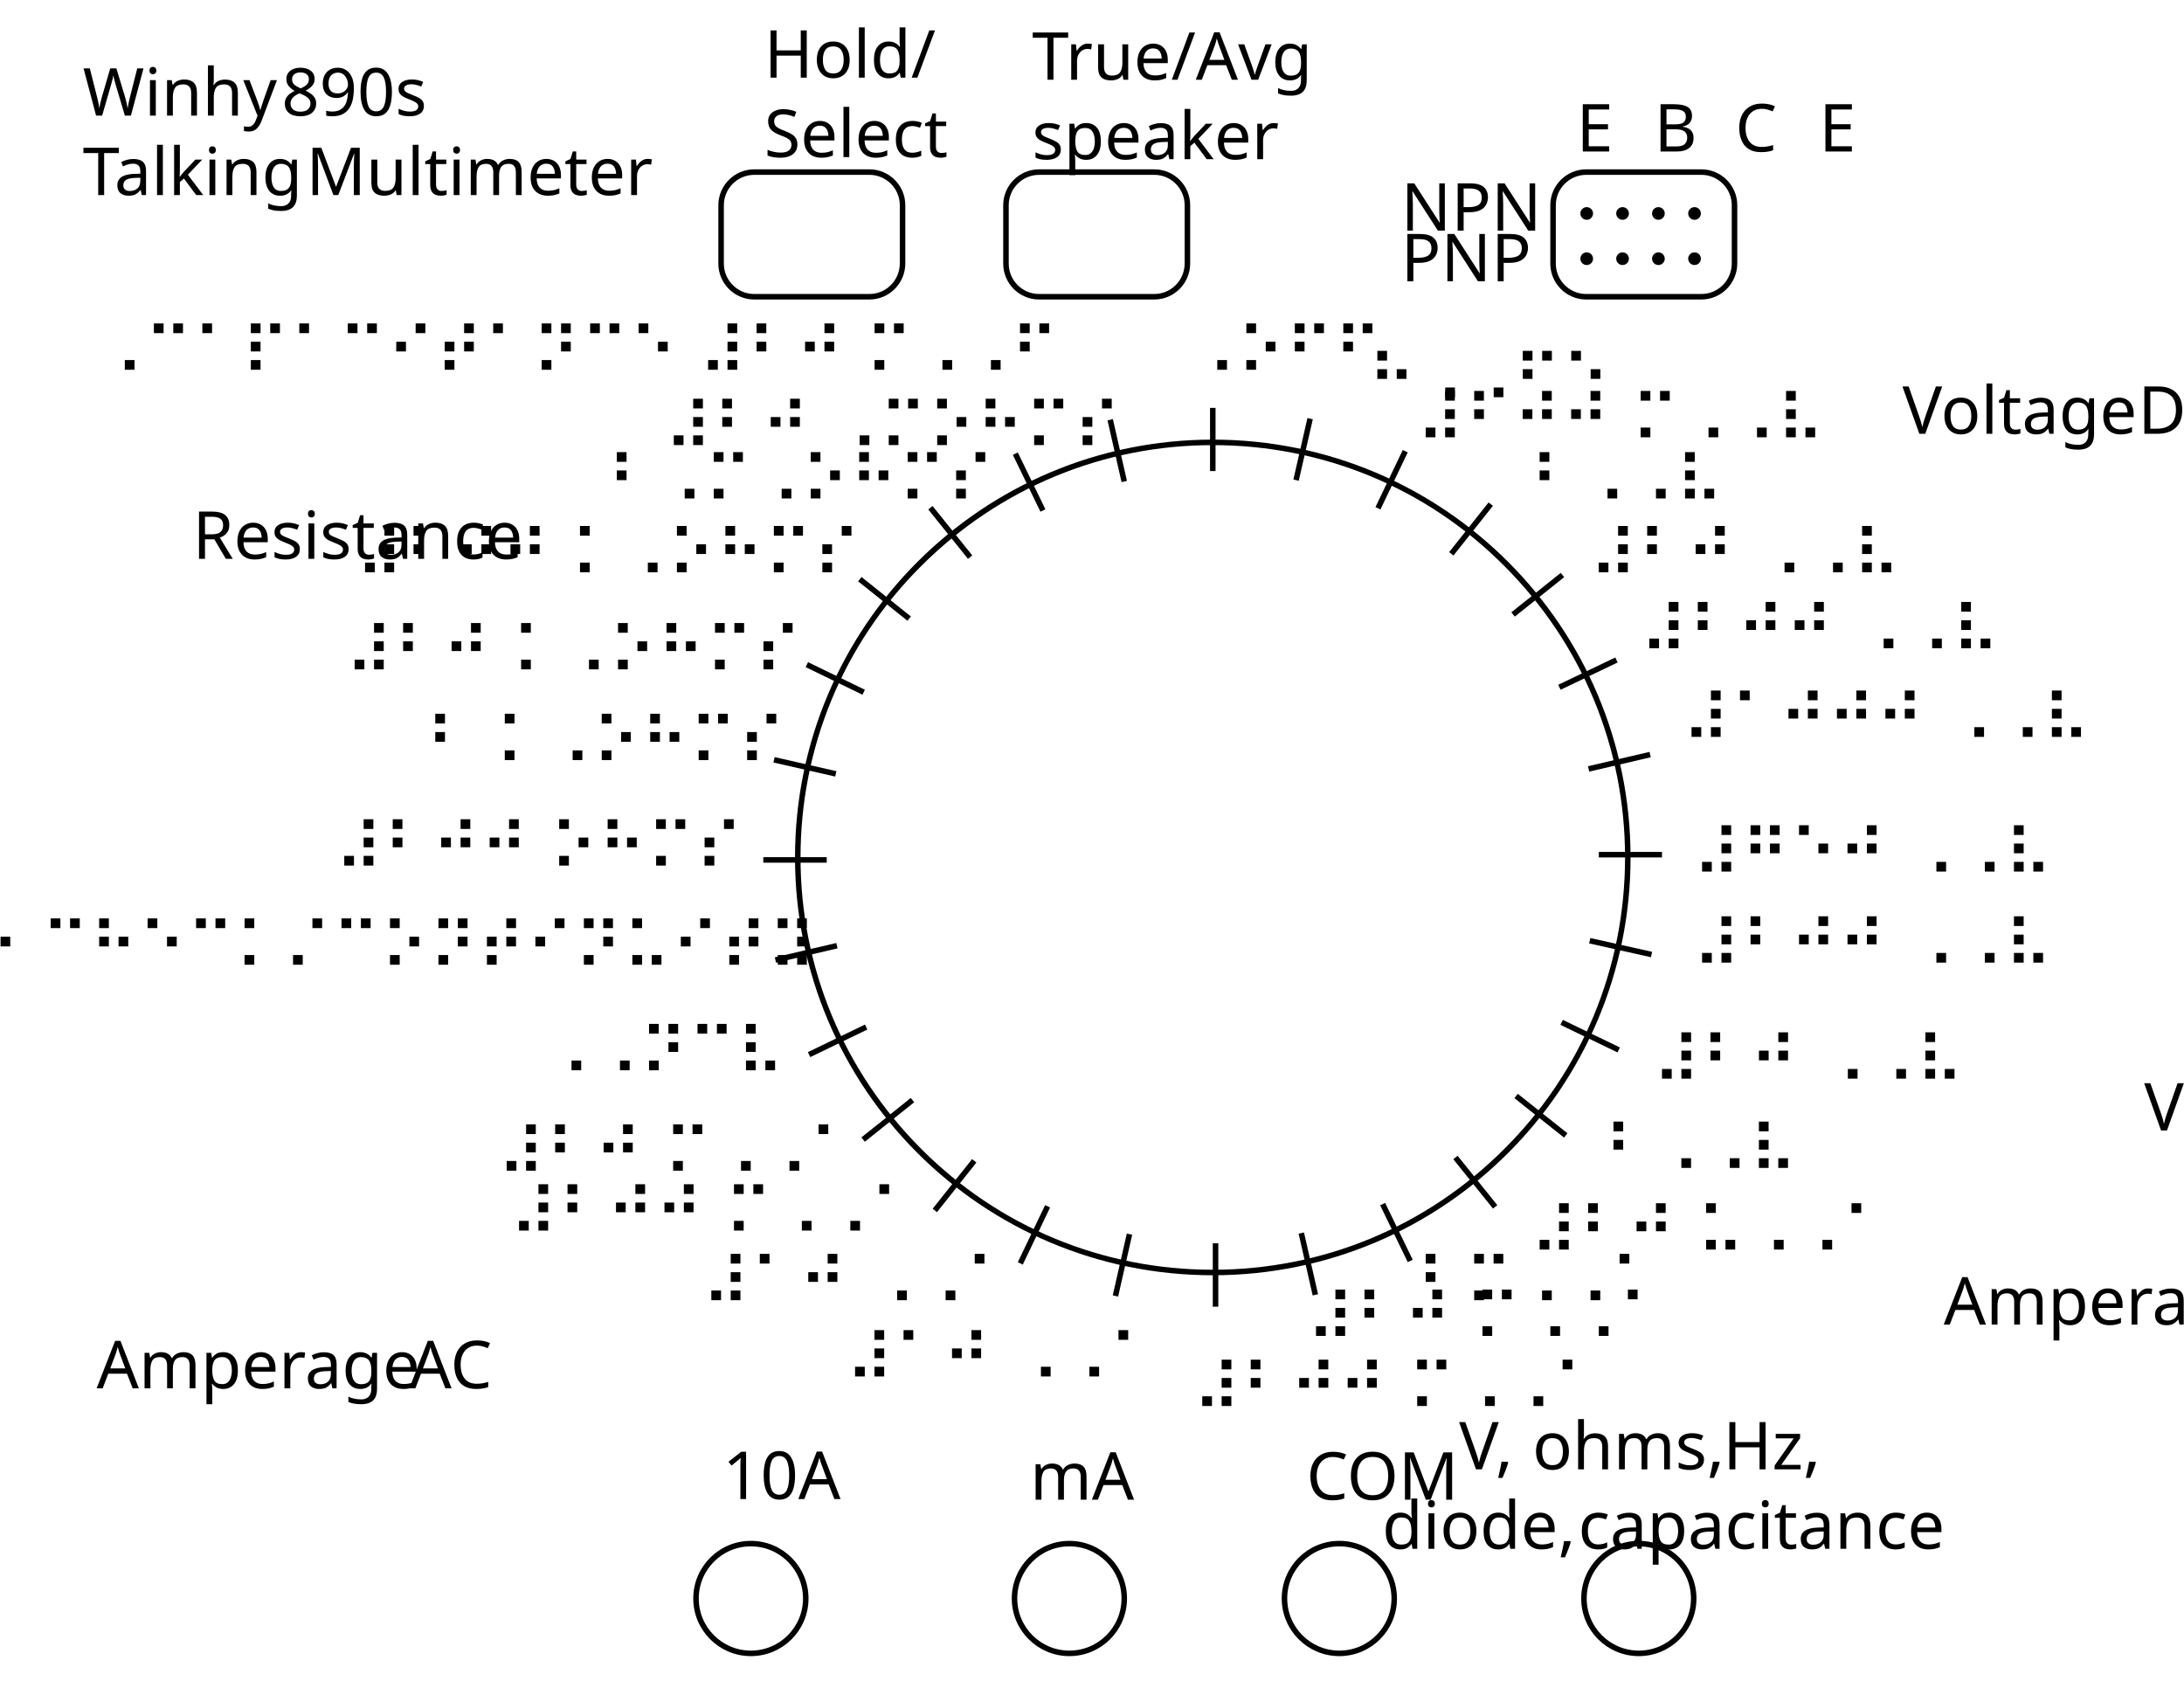
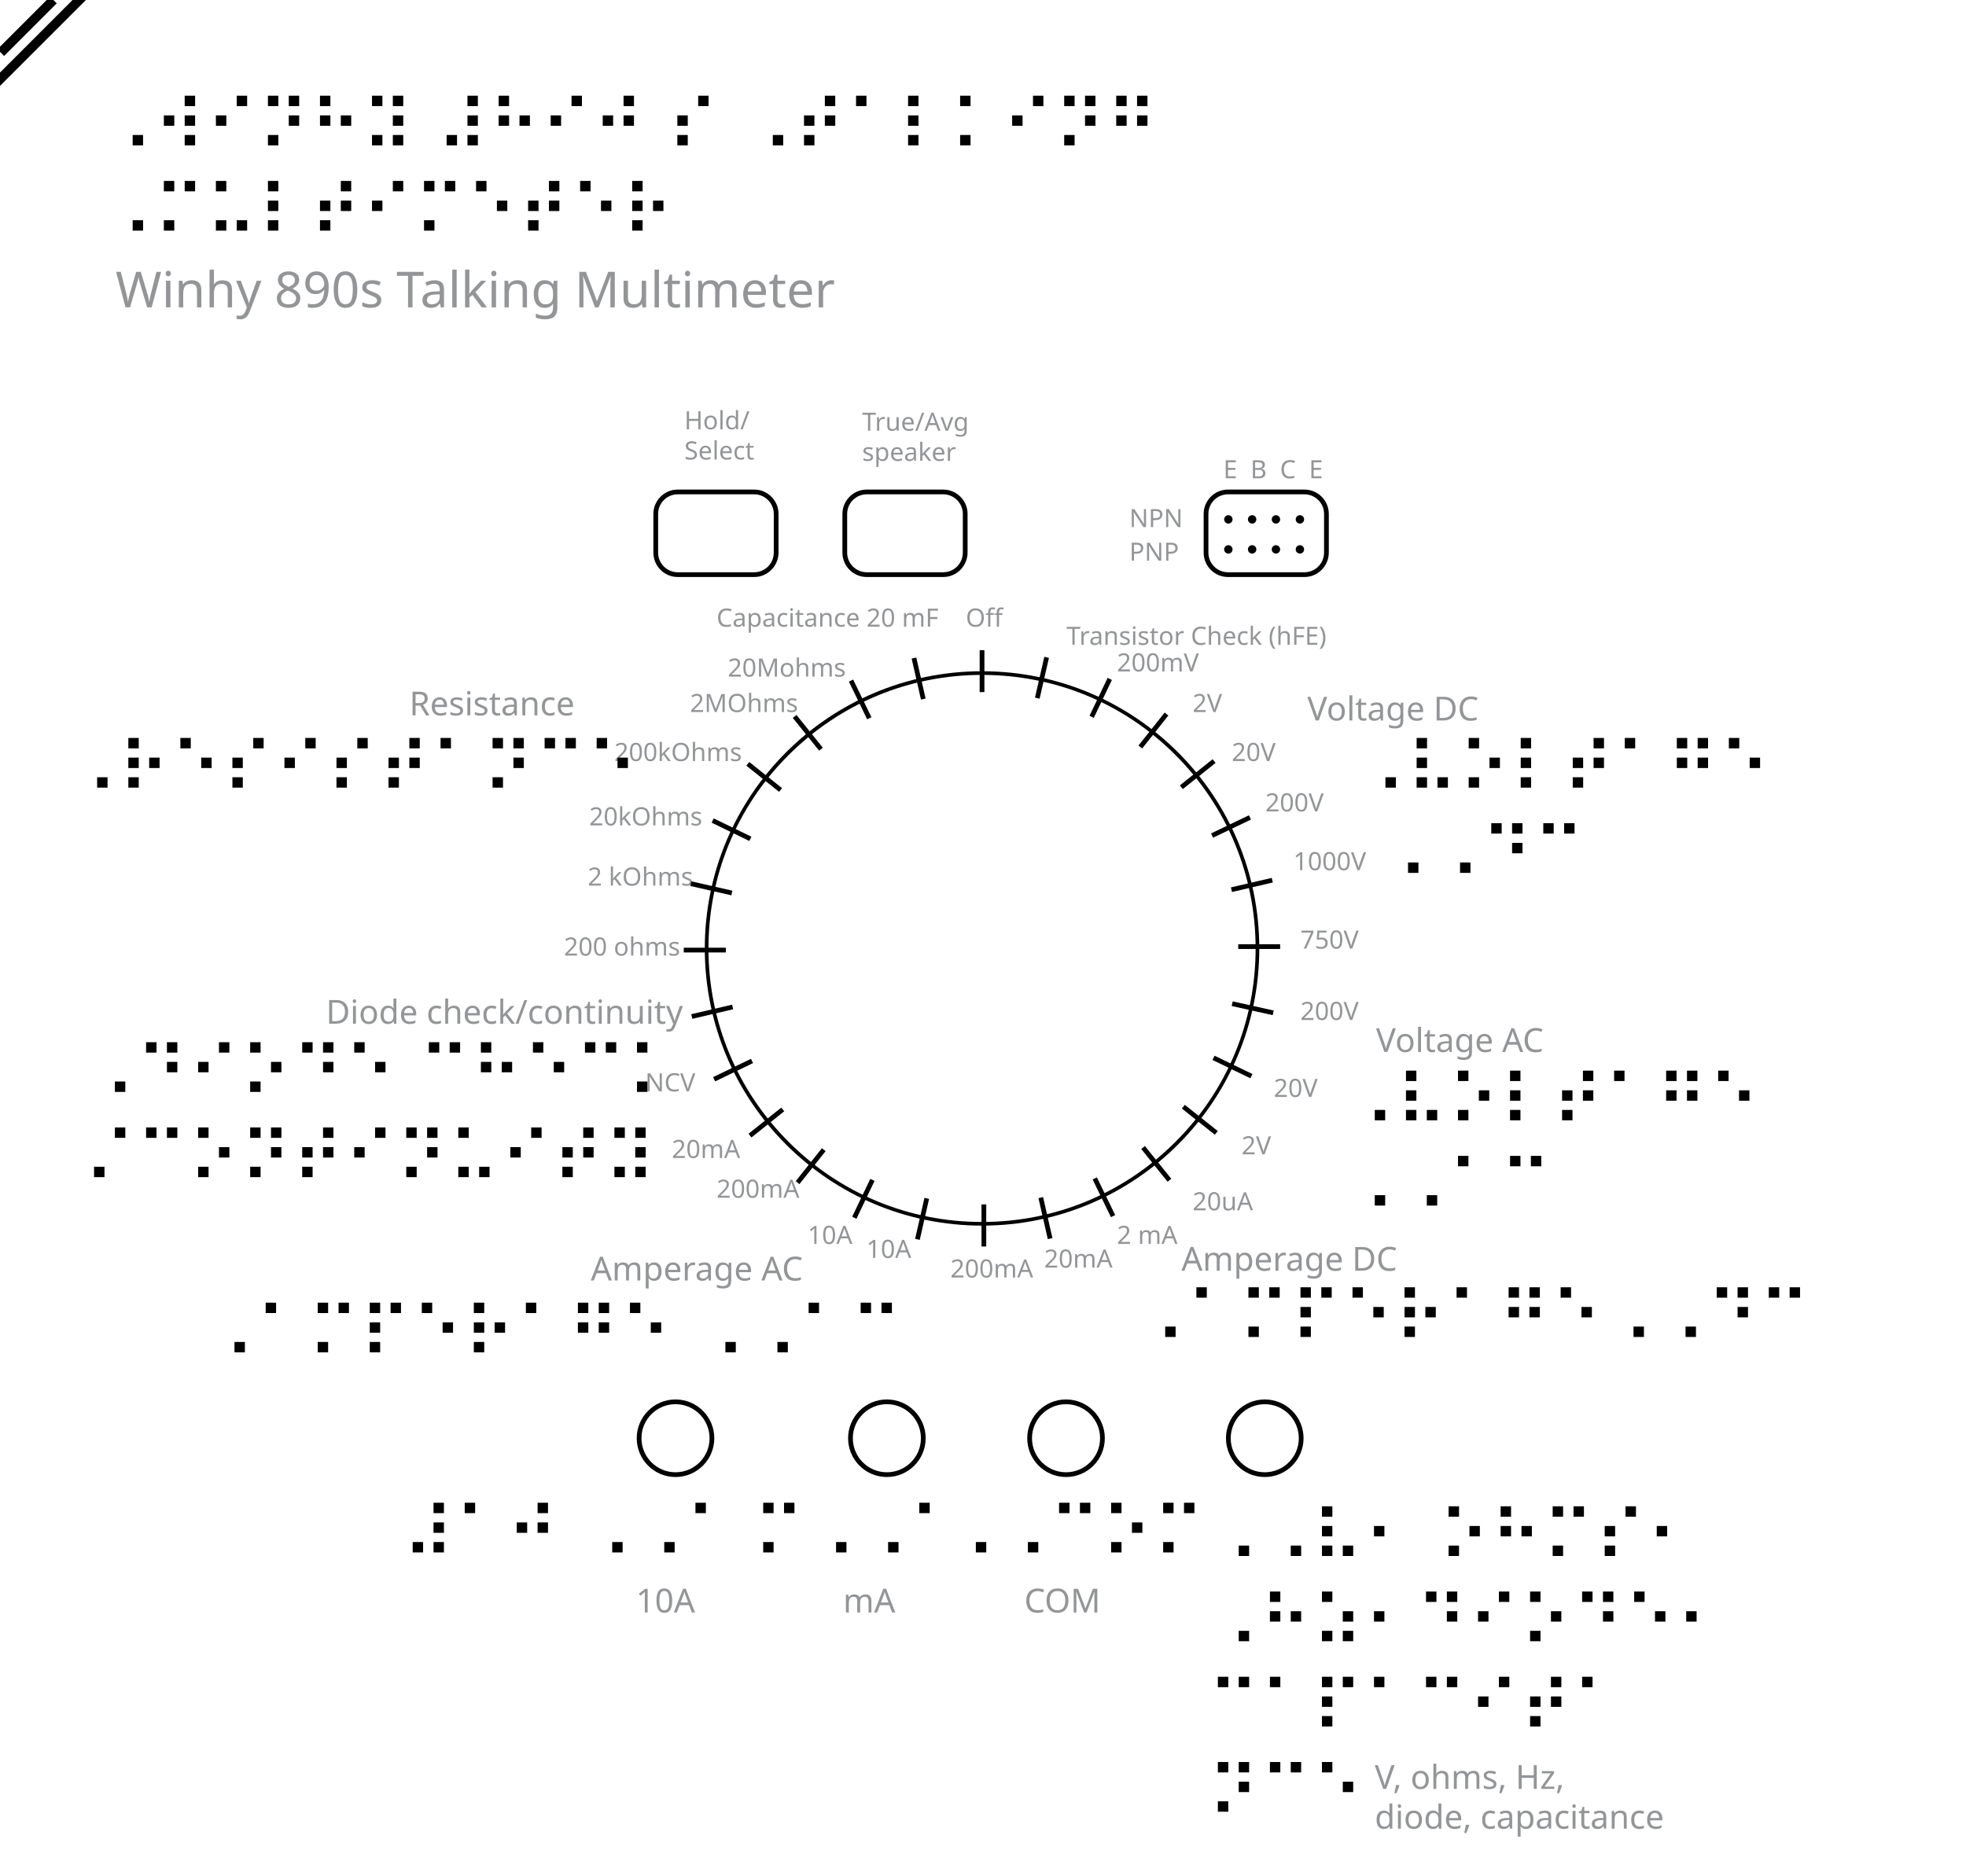
- <svg xmlns="http://www.w3.org/2000/svg" version="1.1" x="0px" y="0px" viewBox="0 0 792 612" style="enable-background:new 0 0 792 612;" xml:space="preserve">
-   <style type="text/css">
- 	.st0{fill:none;stroke:#000000;stroke-width:2;stroke-miterlimit:10;}
- 	.st1{display:none;}
- 	.st2{display:inline;}
- 	.st3{font-family:'MyriadPro-Regular';}
- 	.st4{font-size:13.77px;}
- 	.st5{font-family:'AppleBraille';}
- 	.st6{display:inline;fill:none;stroke:#000000;stroke-width:2;stroke-miterlimit:10;}
- 	.st7{font-size:24px;}
- </style>
-   <g id="Layer_1">
-     <path class="st0" d="M315.3,107.6h-41.8c-6.6,0-12-5.4-12-12V74.4c0-6.6,5.4-12,12-12h41.8c6.6,0,12,5.4,12,12v21.1   C327.3,102.2,321.9,107.6,315.3,107.6z" />
-     <path class="st0" d="M418.6,107.6h-41.8c-6.6,0-12-5.4-12-12V74.4c0-6.6,5.4-12,12-12h41.8c6.6,0,12,5.4,12,12v21.1   C430.6,102.2,425.2,107.6,418.6,107.6z" />
-     <circle class="st0" cx="272.3" cy="579.6" r="19.9" />
-     <circle class="st0" cx="387.8" cy="579.6" r="19.9" />
-     <circle class="st0" cx="485.7" cy="579.6" r="19.9" />
-     <circle class="st0" cx="594.3" cy="579.6" r="19.9" />
-     <path class="st0" d="M617,107.6h-41.8c-6.6,0-12-5.4-12-12V74.4c0-6.6,5.4-12,12-12H617c6.6,0,12,5.4,12,12v21.1   C629,102.2,623.6,107.6,617,107.6z" />
-     <circle cx="575.4" cy="77.4" r="2.3" />
-     <circle cx="588.4" cy="77.4" r="2.3" />
-     <circle cx="601.4" cy="77.4" r="2.3" />
-     <circle cx="614.5" cy="77.4" r="2.3" />
-     <circle cx="575.4" cy="93.8" r="2.3" />
-     <circle cx="588.4" cy="93.8" r="2.3" />
-     <circle cx="601.4" cy="93.8" r="2.3" />
-     <circle cx="614.5" cy="93.8" r="2.3" />
-     <g>
-       <path d="M439.8,161.4c39.9,0,77.5,15.5,105.7,43.8c28.2,28.2,43.8,65.8,43.8,105.7s-15.5,77.5-43.8,105.7    c-28.2,28.2-65.8,43.8-105.7,43.8s-77.5-15.5-105.7-43.8c-28.2-28.2-43.8-65.8-43.8-105.7s15.5-77.5,43.8-105.7    S399.9,161.4,439.8,161.4 M439.8,159.4c-83.7,0-151.5,67.8-151.5,151.5s67.8,151.5,151.5,151.5s151.5-67.8,151.5-151.5    S523.5,159.4,439.8,159.4L439.8,159.4z" />
+ <svg xmlns="http://www.w3.org/2000/svg" version="1.1" id="Layer_1" x="0px" y="0px" width="830.16px" height="792px" viewBox="0.17 0 830.16 792" enable-background="new 0.17 0 830.16 792" xml:space="preserve">
+   <g id="Layer_1_2_">
+     <g id="Layer_1_1_">
+       <g>
+         <path d="M414.843,285.036c30.832,0,59.889,11.978,81.68,33.846c21.791,21.791,33.846,50.846,33.846,81.677     c0,30.832-11.979,59.89-33.846,81.681c-21.791,21.791-50.848,33.846-81.68,33.846s-59.887-11.978-81.678-33.846     c-21.791-21.791-33.845-50.849-33.845-81.681c0-30.832,11.977-59.886,33.845-81.677S384.011,285.036,414.843,285.036      M414.843,283.491c-64.678,0-117.068,52.391-117.068,117.065c0,64.681,52.391,117.068,117.068,117.068     c64.68,0,117.068-52.391,117.068-117.068C531.911,335.882,479.52,283.491,414.843,283.491L414.843,283.491z" />
+       </g>
+       <path fill="none" stroke="#000000" stroke-width="2" stroke-miterlimit="10" d="M318.639,242.691h-32.301    c-5.1,0-9.272-4.173-9.272-9.273v-16.382c0-5.1,4.172-9.272,9.272-9.272h32.301c5.1,0,9.271,4.173,9.271,9.272v16.305    C327.911,238.518,323.738,242.691,318.639,242.691z" />
+       <path fill="none" stroke="#000000" stroke-width="2" stroke-miterlimit="10" d="M398.461,242.691h-32.3    c-5.101,0-9.272-4.173-9.272-9.273v-16.382c0-5.1,4.172-9.272,9.272-9.272h32.3c5.103,0,9.272,4.173,9.272,9.272v16.305    C407.733,238.518,403.56,242.691,398.461,242.691z" />
+       <path fill="none" stroke="#000000" stroke-width="2" stroke-miterlimit="10" d="M550.997,242.691h-32.3    c-5.104,0-9.272-4.173-9.272-9.273v-16.382c0-5.1,4.172-9.272,9.272-9.272h32.3c5.1,0,9.272,4.173,9.272,9.272v16.305    C560.27,238.518,556.097,242.691,550.997,242.691z" />
+       <circle fill="none" stroke="#000000" stroke-width="2" stroke-miterlimit="10" cx="285.411" cy="607.418" r="15.377" />
+       <circle fill="none" stroke="#000000" stroke-width="2" stroke-miterlimit="10" cx="374.661" cy="607.418" r="15.377" />
+       <circle fill="none" stroke="#000000" stroke-width="2" stroke-miterlimit="10" cx="450.31" cy="607.418" r="15.377" />
+       <circle fill="none" stroke="#000000" stroke-width="2" stroke-miterlimit="10" cx="534.229" cy="607.418" r="15.377" />
    </g>
-     <line class="st0" x1="439.8" y1="170.8" x2="439.8" y2="147.9" />
-     <line class="st0" x1="407.7" y1="174.6" x2="402.6" y2="152.2" />
-     <line class="st0" x1="378.2" y1="185.1" x2="368.2" y2="164.5" />
-     <line class="st0" x1="351.8" y1="202" x2="337.4" y2="184.1" />
-     <line class="st0" x1="329.7" y1="224.3" x2="311.8" y2="210" />
-     <line class="st0" x1="313.2" y1="251" x2="292.6" y2="241" />
-     <line class="st0" x1="303.1" y1="280.6" x2="280.7" y2="275.5" />
-     <line class="st0" x1="299.8" y1="311.8" x2="276.8" y2="311.8" />
-     <line class="st0" x1="303.5" y1="342.9" x2="281.2" y2="348.1" />
-     <line class="st0" x1="314.1" y1="372.4" x2="293.4" y2="382.4" />
-     <line class="st0" x1="330.9" y1="398.9" x2="313" y2="413.2" />
-     <line class="st0" x1="353.3" y1="420.9" x2="339" y2="438.9" />
-     <line class="st0" x1="379.9" y1="437.4" x2="370" y2="458.1" />
-     <line class="st0" x1="409.6" y1="447.5" x2="404.5" y2="469.9" />
-     <line class="st0" x1="440.8" y1="450.8" x2="440.8" y2="473.8" />
-     <line class="st0" x1="471.9" y1="447.1" x2="477" y2="469.5" />
-     <line class="st0" x1="501.4" y1="436.6" x2="511.4" y2="457.2" />
-     <line class="st0" x1="527.8" y1="419.7" x2="542.2" y2="437.6" />
-     <line class="st0" x1="549.8" y1="397.4" x2="567.8" y2="411.7" />
-     <line class="st0" x1="566.3" y1="370.7" x2="587" y2="380.7" />
-     <line class="st0" x1="576.5" y1="341.1" x2="598.9" y2="346.1" />
-     <line class="st0" x1="579.8" y1="309.9" x2="602.7" y2="309.9" />
-     <line class="st0" x1="576.1" y1="278.8" x2="598.4" y2="273.6" />
-     <line class="st0" x1="565.5" y1="249.2" x2="586.2" y2="239.3" />
-     <line class="st0" x1="548.7" y1="222.8" x2="566.6" y2="208.5" />
-     <line class="st0" x1="526.3" y1="200.8" x2="540.6" y2="182.8" />
-     <line class="st0" x1="499.7" y1="184.3" x2="509.6" y2="163.6" />
-     <line class="st0" x1="470" y1="174.1" x2="475.1" y2="151.8" />
+     <g id="plaintext">
+       <text transform="matrix(1 0 0 1 450.5166 272.3398)" fill="#939597" font-family="'MyriadPro-Bold'" font-size="10.641">Transistor Check (hFE)</text>
+       <text transform="matrix(1 0 0 1 407.9541 264.6553)" fill="#939597" font-family="'MyriadPro-Bold'" font-size="10.641">Off</text>
+       <text transform="matrix(1 0 0 1 477.0303 222.6191)" fill="#939597" font-family="'Arial-Black'" font-size="10.641">NPN</text>
+       <text transform="matrix(1 0 0 1 477.0303 236.8066)" fill="#939597" font-family="'Arial-Black'" font-size="10.641">PNP</text>
+       <text transform="matrix(1 0 0 1 516.7256 201.9941)" fill="#939597" font-family="'Arial-Black'" font-size="10.641">E  B  C  E</text>
+       <text transform="matrix(1 0 0 1 364.209 181.8945)" fill="#939597" font-family="'Arial-Black'" font-size="10.641">True/Avg</text>
+       <text transform="matrix(1 0 0 1 364.209 194.6445)" fill="#939597" font-family="'Arial-Black'" font-size="10.641">speaker</text>
+       <text transform="matrix(1 0 0 1 289.1338 181.3027)" fill="#939597" font-family="'Arial-Black'" font-size="10.641">Hold/</text>
+       <text transform="matrix(1 0 0 1 289.1338 194.0527)" fill="#939597" font-family="'Arial-Black'" font-size="10.641">Select</text>
+       <text transform="matrix(1 0 0 1 471.7979 283.5723)" fill="#939597" font-family="'MyriadPro-Bold'" font-size="10.641">200mV</text>
+       <text transform="matrix(1 0 0 1 503.7197 300.7148)" fill="#939597" font-family="'MyriadPro-Bold'" font-size="10.641">2V</text>
+       <text transform="matrix(1 0 0 1 520.2725 321.4053)" fill="#939597" font-family="'MyriadPro-Bold'" font-size="10.641">20V</text>
+       <text transform="matrix(1 0 0 1 534.46 342.6875)" fill="#939597" font-family="'MyriadPro-Bold'" font-size="10.641">200V</text>
+       <text transform="matrix(1 0 0 1 546.2832 367.5146)" fill="#939597" font-family="'MyriadPro-Bold'" font-size="10.641">1000V</text>
+       <text transform="matrix(1 0 0 1 549.2383 400.6191)" fill="#939597" font-family="'MyriadPro-Bold'" font-size="10.641">750V</text>
+       <text transform="matrix(1 0 0 1 549.2383 430.7676)" fill="#939597" font-family="'MyriadPro-Bold'" font-size="10.641">200V</text>
+       <text transform="matrix(1 0 0 1 538.0068 463.2812)" fill="#939597" font-family="'MyriadPro-Bold'" font-size="10.641">20V</text>
+       <text transform="matrix(1 0 0 1 524.4111 487.5176)" fill="#939597" font-family="'MyriadPro-Bold'" font-size="10.641">2V</text>
+       <text transform="matrix(1 0 0 1 503.7197 511.1641)" fill="#939597" font-family="'MyriadPro-Bold'" font-size="10.641">20uA</text>
+       <text transform="matrix(1 0 0 1 471.7979 525.3516)" fill="#939597" font-family="'MyriadPro-Bold'" font-size="10.641">2 mA</text>
+       <text transform="matrix(1 0 0 1 441.0586 535.3594)" fill="#939597" font-family="'MyriadPro-Bold'" font-size="10.641">20mA</text>
+       <text transform="matrix(1 0 0 1 341.1543 525.3516)" fill="#939597" font-family="'MyriadPro-Bold'" font-size="10.641">10A</text>
+       <text transform="matrix(1 0 0 1 365.9824 531.2627)" fill="#939597" font-family="'MyriadPro-Bold'" font-size="10.641">10A</text>
+       <text transform="matrix(1 0 0 1 283.8135 489.0625)" fill="#939597" font-family="'MyriadPro-Bold'" font-size="10.641">20mA</text>
+       <text transform="matrix(1 0 0 1 302.73 505.8438)" fill="#939597" font-family="'MyriadPro-Bold'" font-size="10.641">200mA</text>
+       <text transform="matrix(1 0 0 1 272.582 460.916)" fill="#939597" font-family="'MyriadPro-Bold'" font-size="10.641">NCV</text>
+       <text transform="matrix(1 0 0 1 238.2949 403.5752)" fill="#939597" font-family="'MyriadPro-Bold'" font-size="10.641">200 ohms</text>
+       <text transform="matrix(1 0 0 1 248.3447 374.0176)" fill="#939597" font-family="'MyriadPro-Bold'" font-size="10.641">2 kOhms</text>
+       <text transform="matrix(1 0 0 1 248.936 348.5977)" fill="#939597" font-family="'MyriadPro-Bold'" font-size="10.641">20kOhms</text>
+       <text transform="matrix(1 0 0 1 259.5762 321.4053)" fill="#939597" font-family="'MyriadPro-Bold'" font-size="10.641">200kOhms</text>
+       <text transform="matrix(1 0 0 1 291.4985 300.7148)" fill="#939597" font-family="'MyriadPro-Bold'" font-size="10.641">2MOhms</text>
+       <text transform="matrix(1 0 0 1 307.459 285.7559)" fill="#939597" font-family="'MyriadPro-Bold'" font-size="10.641">20Mohms</text>
+       <text transform="matrix(1 0 0 1 401.4521 539.5381)" fill="#939597" font-family="'MyriadPro-Bold'" font-size="10.641">200mA</text>
+       <text transform="matrix(1 0 0 1 580.5146 304.2617)" font-family="'AppleBraille'" font-size="10.641"> </text>
+       <text transform="matrix(1 0 0 1 581.1943 444.2861)" fill="#939597" font-family="'ArialMT'" font-size="14">Voltage AC</text>
+       <text transform="matrix(1 0 0 1 552.1943 304.2861)" fill="#939597" font-family="'ArialMT'" font-size="14">Voltage DC</text>
+       <text transform="matrix(1 0 0 1 586.4268 476.2861)" font-family="'AppleBraille'" font-size="10.641"> </text>
+       <text transform="matrix(1 0 0 1 499.0361 536.6719)" fill="#939597" font-family="'ArialMT'" font-size="14">Amperage DC</text>
+       <text transform="matrix(1 0 0 1 249.6206 540.8057)" fill="#939597" font-family="'ArialMT'" font-size="14">Amperage AC</text>
+       <text transform="matrix(1 0 0 1 137.8159 432.3594)" fill="#939597" font-family="'ArialMT'" font-size="14">Diode check/continuity</text>
+       <text transform="matrix(1 0 0 1 173.019 302.127)" fill="#939597" font-family="'ArialMT'" font-size="14">Resistance</text>
+       <text transform="matrix(1 0 0 1 302.73 264.6553)" fill="#939597" font-family="'MyriadPro-Bold'" font-size="10.641">Capacitance 20 mF</text>
+       <line fill="none" stroke="#000000" stroke-width="2" stroke-miterlimit="10" x1="414.843" y1="292.3" x2="414.843" y2="274.604" />
+       <line fill="none" stroke="#000000" stroke-width="2" stroke-miterlimit="10" x1="390.038" y1="295.236" x2="386.097" y2="277.927" />
+       <line fill="none" stroke="#000000" stroke-width="2" stroke-miterlimit="10" x1="367.243" y1="303.35" x2="359.516" y2="287.432" />
+       <line fill="none" stroke="#000000" stroke-width="2" stroke-miterlimit="10" x1="346.842" y1="316.409" x2="335.715" y2="302.577" />
+       <line fill="none" stroke="#000000" stroke-width="2" stroke-miterlimit="10" x1="329.766" y1="333.641" x2="315.934" y2="322.591" />
+       <line fill="none" stroke="#000000" stroke-width="2" stroke-miterlimit="10" x1="317.016" y1="354.273" x2="301.097" y2="346.545" />
+       <line fill="none" stroke="#000000" stroke-width="2" stroke-miterlimit="10" x1="309.211" y1="377.146" x2="291.902" y2="373.205" />
+       <line fill="none" stroke="#000000" stroke-width="2" stroke-miterlimit="10" x1="306.661" y1="401.255" x2="288.888" y2="401.255" />
+       <line fill="none" stroke="#000000" stroke-width="2" stroke-miterlimit="10" x1="309.52" y1="425.286" x2="292.288" y2="429.305" />
+       <line fill="none" stroke="#000000" stroke-width="2" stroke-miterlimit="10" x1="317.711" y1="448.082" x2="301.715" y2="455.809" />
+       <line fill="none" stroke="#000000" stroke-width="2" stroke-miterlimit="10" x1="330.691" y1="468.559" x2="316.861" y2="479.609" />
+       <line fill="none" stroke="#000000" stroke-width="2" stroke-miterlimit="10" x1="348.001" y1="485.559" x2="336.952" y2="499.468" />
+       <line fill="none" stroke="#000000" stroke-width="2" stroke-miterlimit="10" x1="368.557" y1="498.309" x2="360.906" y2="514.305" />
+       <line fill="none" stroke="#000000" stroke-width="2" stroke-miterlimit="10" x1="391.506" y1="506.113" x2="387.565" y2="523.423" />
+       <line fill="none" stroke="#000000" stroke-width="2" stroke-miterlimit="10" x1="415.615" y1="508.664" x2="415.615" y2="526.438" />
+       <line fill="none" stroke="#000000" stroke-width="2" stroke-miterlimit="10" x1="439.647" y1="505.805" x2="443.588" y2="523.113" />
+       <line fill="none" stroke="#000000" stroke-width="2" stroke-miterlimit="10" x1="462.442" y1="497.691" x2="470.17" y2="513.609" />
+       <line fill="none" stroke="#000000" stroke-width="2" stroke-miterlimit="10" x1="482.843" y1="484.632" x2="493.97" y2="498.464" />
+       <line fill="none" stroke="#000000" stroke-width="2" stroke-miterlimit="10" x1="499.843" y1="467.4" x2="513.752" y2="478.45" />
+       <line fill="none" stroke="#000000" stroke-width="2" stroke-miterlimit="10" x1="512.593" y1="446.769" x2="528.588" y2="454.495" />
+       <line fill="none" stroke="#000000" stroke-width="2" stroke-miterlimit="10" x1="520.475" y1="423.896" x2="537.783" y2="427.759" />
+       <line fill="none" stroke="#000000" stroke-width="2" stroke-miterlimit="10" x1="523.024" y1="399.786" x2="540.72" y2="399.786" />
+       <line fill="none" stroke="#000000" stroke-width="2" stroke-miterlimit="10" x1="520.165" y1="375.754" x2="537.397" y2="371.736" />
+       <line fill="none" stroke="#000000" stroke-width="2" stroke-miterlimit="10" x1="511.975" y1="352.882" x2="527.97" y2="345.232" />
+       <line fill="none" stroke="#000000" stroke-width="2" stroke-miterlimit="10" x1="498.992" y1="332.482" x2="512.824" y2="321.432" />
+       <line fill="none" stroke="#000000" stroke-width="2" stroke-miterlimit="10" x1="481.685" y1="315.482" x2="492.733" y2="301.573" />
+       <line fill="none" stroke="#000000" stroke-width="2" stroke-miterlimit="10" x1="461.129" y1="302.732" x2="468.779" y2="286.736" />
+       <line fill="none" stroke="#000000" stroke-width="2" stroke-miterlimit="10" x1="438.179" y1="294.85" x2="442.12" y2="277.618" />
+       <circle cx="518.851" cy="219.354" r="1.777" />
+       <circle cx="528.897" cy="219.354" r="1.777" />
+       <circle cx="538.942" cy="219.354" r="1.777" />
+       <circle cx="549.065" cy="219.354" r="1.777" />
+       <circle cx="518.851" cy="232.027" r="1.777" />
+       <circle cx="528.897" cy="232.027" r="1.777" />
+       <circle cx="538.942" cy="232.027" r="1.777" />
+       <circle cx="549.065" cy="232.027" r="1.777" />
+     </g>
+     <g id="Braille">
+ 	</g>
  </g>
-   <g id="plaintext" class="st1">
-     <text transform="matrix(1 0 0 1 485.9669 145.9698)" class="st2 st3 st4">Transistor Check (hFE)</text>
-     <text transform="matrix(1 0 0 1 430.8859 136.0245)" class="st2 st3 st4">Off</text>
-     <text transform="matrix(1 0 0 1 528.0431 81.6241)" class="st2 st3 st4">NPN</text>
-     <text transform="matrix(1 0 0 1 528.0431 99.9845)" class="st2 st3 st4">PNP</text>
-     <text transform="matrix(1 0 0 1 571.6486 54.9327)" class="st2 st3 st4">E  B  C  E</text>
-     <text transform="matrix(1 0 0 1 374.275 28.9225)" class="st2">
-       <tspan x="0" y="0" class="st3 st4">True/Avg</tspan>
-       <tspan x="0" y="16.5" class="st3 st4">speaker</tspan>
-     </text>
-     <text transform="matrix(1 0 0 1 277.1183 28.1573)" class="st2">
-       <tspan x="0" y="0" class="st3 st4">Hold/</tspan>
-       <tspan x="0" y="16.5" class="st3 st4">Select</tspan>
-     </text>
-     <text transform="matrix(1 0 0 1 30.0187 41.9279)" class="st2">
-       <tspan x="0" y="0" class="st3 st4">Winhy 890s</tspan>
-       <tspan x="0" y="16.5" class="st3 st4">Talking Multimeter</tspan>
-     </text>
-     <text transform="matrix(1 0 0 1 513.5079 160.505)" class="st2 st3 st4">200mV</text>
-     <text transform="matrix(1 0 0 1 554.8185 182.6906)" class="st2 st3 st4">2V</text>
-     <text transform="matrix(1 0 0 1 576.2384 209.4659)" class="st2 st3 st4">20V</text>
-     <text transform="matrix(1 0 0 1 594.5988 237.0065)" class="st2 st3 st4">200V</text>
-     <text transform="matrix(1 0 0 1 609.8995 269.1368)" class="st2 st3 st4">1000V</text>
-     <text transform="matrix(1 0 0 1 613.7247 311.9777)" class="st2 st3 st4">750V</text>
-     <text transform="matrix(1 0 0 1 613.7247 350.9933)" class="st2 st3 st4">200V</text>
-     <text transform="matrix(1 0 0 1 599.1886 393.0695)" class="st2 st3 st4">20V</text>
-     <text transform="matrix(1 0 0 1 581.5939 424.4347)" class="st2 st3 st4">2V</text>
-     <text transform="matrix(1 0 0 1 554.8185 455.0353)" class="st2 st3 st4">20uA</text>
-     <text transform="matrix(1 0 0 1 513.5079 473.3956)" class="st2 st3 st4">2 mA</text>
-     <text transform="matrix(1 0 0 1 473.7267 486.3468)" class="st2 st3 st4">20mA</text>
-     <text transform="matrix(1 0 0 1 344.4396 473.3956)" class="st2 st3 st4">10A</text>
-     <text transform="matrix(1 0 0 1 376.5699 481.046)" class="st2 st3 st4">10A</text>
-     <text transform="matrix(1 0 0 1 270.233 426.4347)" class="st2 st3 st4">20mA</text>
-     <text transform="matrix(1 0 0 1 294.7135 448.1505)" class="st2 st3 st4">200mA</text>
-     <text transform="matrix(1 0 0 1 255.6979 390.0089)" class="st2 st3 st4">NCV</text>
-     <text transform="matrix(1 0 0 1 211.3268 315.8029)" class="st2 st3 st4">200 ohms</text>
-     <text transform="matrix(1 0 0 1 224.3322 277.5519)" class="st2 st3 st4">2 kOhms</text>
-     <text transform="matrix(1 0 0 1 225.0973 244.6564)" class="st2 st3 st4">20kOhms</text>
-     <text transform="matrix(1 0 0 1 238.8673 209.4659)" class="st2 st3 st4">200kOhms</text>
-     <text transform="matrix(1 0 0 1 280.1783 182.6906)" class="st2 st3 st4">2MOhms</text>
-     <text transform="matrix(1 0 0 1 300.8336 163.3302)" class="st2 st3 st4">20Mohms</text>
-     <text transform="matrix(1 0 0 1 422.4708 491.756)" class="st2 st3 st4">200mA</text>
-     <text transform="matrix(1 0 0 1 609.8995 187.2804)" class="st2">
-       <tspan x="0" y="0" class="st3 st4">Voltage</tspan>
-       <tspan x="44.3" y="0" class="st5 st4"> </tspan>
-       <tspan x="49" y="0" class="st3 st4">DC</tspan>
-     </text>
-     <text transform="matrix(1 0 0 1 617.5499 409.8995)" class="st2">
-       <tspan x="0" y="0" class="st3 st4">Voltage</tspan>
-       <tspan x="44.3" y="0" class="st5 st4"> </tspan>
-       <tspan x="49" y="0" class="st3 st4">AC</tspan>
-     </text>
-     <text transform="matrix(1 0 0 1 544.8732 480.2804)" class="st2 st3 st4">Amperage DC</text>
-     <text transform="matrix(1 0 0 1 235.0421 493.3956)" class="st2 st3 st4">Amperage AC</text>
-     <text transform="matrix(1 0 0 1 131.7657 351.7589)" class="st2 st3 st4">Diode check/continuity</text>
-     <text transform="matrix(1 0 0 1 159.8517 202.6354)" class="st2 st3 st4">Resistance</text>
-     <text transform="matrix(1 0 0 1 262.0421 543.5372)" class="st2 st3 st4">10A</text>
-     <text transform="matrix(1 0 0 1 373.5099 543.7775)" class="st2 st3 st4">mA</text>
-     <text transform="matrix(1 0 0 1 473.7267 543.7775)" class="st2 st3 st4">COM</text>
-     <text transform="matrix(1 0 0 1 560.5372 532.7775)" class="st2">
-       <tspan x="0" y="0" class="st3 st4">V, ohms, Hz, </tspan>
-       <tspan x="-17.8" y="16.5" class="st3 st4">diode, capacitance</tspan>
-     </text>
-     <text transform="matrix(1 0 0 1 294.7135 136.0245)" class="st2 st3 st4">Capacitance 20 mF</text>
-     <line class="st6" x1="439.8" y1="171.8" x2="439.8" y2="148.9" />
-     <line class="st6" x1="407.7" y1="175.6" x2="402.6" y2="153.2" />
-     <line class="st6" x1="378.2" y1="186.1" x2="368.2" y2="165.5" />
-     <line class="st6" x1="351.8" y1="203" x2="337.4" y2="185.1" />
-     <line class="st6" x1="329.7" y1="225.3" x2="311.8" y2="211" />
-     <line class="st6" x1="313.2" y1="252" x2="292.6" y2="242" />
-     <line class="st6" x1="303.1" y1="281.6" x2="280.7" y2="276.5" />
-     <line class="st6" x1="299.8" y1="312.8" x2="276.8" y2="312.8" />
-     <line class="st6" x1="303.5" y1="343.9" x2="281.2" y2="349.1" />
-     <line class="st6" x1="314.1" y1="373.4" x2="293.4" y2="383.4" />
-     <line class="st6" x1="330.9" y1="399.9" x2="313" y2="414.2" />
-     <line class="st6" x1="353.3" y1="421.9" x2="339" y2="439.9" />
-     <line class="st6" x1="379.9" y1="438.4" x2="370" y2="459.1" />
-     <line class="st6" x1="409.6" y1="448.5" x2="404.5" y2="470.9" />
-     <line class="st6" x1="440.8" y1="451.8" x2="440.8" y2="474.8" />
-     <line class="st6" x1="471.9" y1="448.1" x2="477" y2="470.5" />
-     <line class="st6" x1="501.4" y1="437.6" x2="511.4" y2="458.2" />
-     <line class="st6" x1="527.8" y1="420.7" x2="542.2" y2="438.6" />
-     <line class="st6" x1="549.8" y1="398.4" x2="567.8" y2="412.7" />
-     <line class="st6" x1="566.3" y1="371.7" x2="587" y2="381.7" />
-     <line class="st6" x1="576.5" y1="342.1" x2="598.9" y2="347.1" />
-     <line class="st6" x1="579.8" y1="310.9" x2="602.7" y2="310.9" />
-     <line class="st6" x1="576.1" y1="279.8" x2="598.4" y2="274.6" />
-     <line class="st6" x1="565.5" y1="250.2" x2="586.2" y2="240.3" />
-     <line class="st6" x1="548.7" y1="223.8" x2="566.6" y2="209.5" />
-     <line class="st6" x1="526.3" y1="201.8" x2="540.6" y2="183.8" />
-     <line class="st6" x1="499.7" y1="185.3" x2="509.6" y2="164.6" />
-     <line class="st6" x1="470" y1="175.1" x2="475.1" y2="152.8" />
+   <line fill="none" stroke="#000000" stroke-width="4" stroke-miterlimit="10" x1="22.719" y1="0" x2="0.5" y2="22.219" />
+   <line fill="none" stroke="#000000" stroke-width="4" stroke-miterlimit="10" x1="37.125" y1="-3.5" x2="-4.5" y2="38.125" />
+   <text transform="matrix(1 0 0 1 43.001 63.8555)" font-family="'AppleBraille'" font-size="30">⠠⠺⠊⠝⠓⠽ ⠼⠓⠊⠚ ⠎ ⠠⠞⠁⠇⠅⠊⠝⠛ </text>
+   <text transform="matrix(1 0 0 1 43.001 99.8555)" font-family="'AppleBraille'" font-size="30">⠠⠍⠥⠇⠞⠊⠍⠑⠞⠑⠗ </text>
+   <g>
+     <text transform="matrix(1 0 0 1 48.9526 129.8125)" fill="#939597" font-family="'ArialMT'" font-size="21">Winhy 890s Talking Multimeter</text>
  </g>
-   <g id="Braille">
-     <text transform="matrix(1 0 0 1 495.9669 145.9698)" class="st5 st7">⠓⠠⠠⠋⠑</text>
-     <text transform="matrix(1 0 0 1 430.8859 136.0245)" class="st5 st7">⠠⠕⠋⠋</text>
-     <text transform="matrix(1 0 0 1 508.0431 83.6241)" class="st3 st7">NPN</text>
-     <text transform="matrix(1 0 0 1 508.0431 101.9845)" class="st3 st7">PNP</text>
-     <text transform="matrix(1 0 0 1 571.6486 54.9327)">
-       <tspan x="0" y="0" class="st3 st7">E</tspan>
-       <tspan x="11.8" y="0" class="st5 st7">  </tspan>
-       <tspan x="28.2" y="0" class="st3 st7">B</tspan>
-       <tspan x="41.2" y="0" class="st5 st7">  </tspan>
-       <tspan x="57.6" y="0" class="st3 st7">C</tspan>
-       <tspan x="71.5" y="0" class="st5 st7">  </tspan>
-       <tspan x="88" y="0" class="st3 st7">E</tspan>
-     </text>
-     <text transform="matrix(1 0 0 1 374.275 28.9225)">
-       <tspan x="0" y="0" class="st3 st7">True/Avg</tspan>
-       <tspan x="0" y="28.8" class="st3 st7">speaker</tspan>
-     </text>
-     <text transform="matrix(1 0 0 1 277.1183 28.1573)">
-       <tspan x="0" y="0" class="st3 st7">Hold/</tspan>
-       <tspan x="0" y="28.8" class="st3 st7">Select</tspan>
-     </text>
-     <text transform="matrix(1 0 0 1 30.0187 41.9279)">
-       <tspan x="0" y="0" class="st3 st7">Winhy</tspan>
-       <tspan x="63.9" y="0" class="st5 st7"> </tspan>
-       <tspan x="72.1" y="0" class="st3 st7">890s</tspan>
-       <tspan x="0" y="28.8" class="st3 st7">Talking</tspan>
-       <tspan x="72.8" y="28.8" class="st5 st7"> </tspan>
-       <tspan x="81" y="28.8" class="st3 st7">Multimeter</tspan>
-     </text>
-     <text transform="matrix(1 0 0 1 513.5079 160.505)" class="st5 st7">⠼⠃⠚⠚ ⠍⠠⠠⠧</text>
-     <text transform="matrix(1 0 0 1 554.8185 182.6906)" class="st5 st7">⠃⠠⠠⠧</text>
-     <text transform="matrix(1 0 0 1 576.2384 209.4659)" class="st5 st7">⠼⠃⠚ ⠠⠠⠧</text>
-     <text transform="matrix(1 0 0 1 594.5988 237.0065)" class="st5 st7">⠼⠃⠚⠚ ⠠⠠⠧</text>
-     <text transform="matrix(1 0 0 1 609.8995 269.1368)" class="st5 st7">⠼⠁⠚⠚⠚ ⠠⠠⠧</text>
-     <text transform="matrix(1 0 0 1 613.7247 317.9777)" class="st5 st7">⠼⠛⠑⠚ ⠠⠠⠧</text>
-     <text transform="matrix(1 0 0 1 613.7247 350.9933)" class="st5 st7">⠼⠃⠚⠚ ⠠⠠⠧</text>
-     <text transform="matrix(1 0 0 1 599.1886 393.0695)" class="st5 st7">⠼⠃⠚ ⠠⠠⠧</text>
-     <text transform="matrix(1 0 0 1 581.5939 425.4347)" class="st5 st7">⠃⠠⠠⠧</text>
-     <text transform="matrix(1 0 0 1 554.8185 455.0353)" class="st5 st7">⠼⠃⠚ ⠥⠠⠠⠁</text>
-     <text transform="matrix(1 0 0 1 513.5079 473.3956)" class="st5 st7">⠃⠍⠠⠠⠁</text>
-     <text transform="matrix(1 0 0 1 473.7267 486.3468)" class="st5 st7">⠼⠃⠚ ⠍⠠⠠⠁</text>
-     <text transform="matrix(1 0 0 1 254.4396 473.3956)" class="st5 st7">⠼⠁⠚ ⠠⠠⠁</text>
-     <text transform="matrix(1 0 0 1 306.5699 501.046)" class="st5 st7">⠼⠁⠚ ⠠⠠⠁</text>
-     <text transform="matrix(1 0 0 1 180.233 426.4347)" class="st5 st7">⠼⠃⠚ ⠍⠠⠠⠁</text>
-     <text transform="matrix(1 0 0 1 184.7135 448.1505)" class="st5 st7">⠼⠃⠚⠚ ⠍⠠⠠⠁</text>
-     <text transform="matrix(1 0 0 1 196.6979 390.0089)" class="st5 st7">⠠⠠⠝⠉⠧</text>
-     <text transform="matrix(1 0 0 1 121.3268 315.8029)" class="st5 st7">⠼⠃⠚⠚ ⠕⠓⠍⠎</text>
-     <text transform="matrix(1 0 0 1 154.3322 277.5519)" class="st5 st7">⠃ ⠅⠠⠕⠓⠍⠎</text>
-     <text transform="matrix(1 0 0 1 125.0973 244.6564)" class="st5 st7">⠼⠃⠚ ⠅⠠⠕⠓⠍⠎</text>
-     <text transform="matrix(1 0 0 1 128.8673 209.4659)" class="st5 st7">⠼⠃⠚⠚ ⠅⠠⠕⠓⠍⠎</text>
-     <text transform="matrix(1 0 0 1 220.1783 182.6906)" class="st5 st7">⠃⠠⠍⠠⠕⠓⠍⠎</text>
-     <text transform="matrix(1 0 0 1 240.8336 163.3302)" class="st5 st7">⠼⠃⠚ ⠠⠍⠕⠓⠍⠎</text>
-     <text transform="matrix(1 0 0 1 432.4708 511.756)" class="st5 st7">⠼⠃⠚⠚ ⠍⠠⠠⠁</text>
-     <text transform="matrix(1 0 0 1 689.8995 157.2804)">
-       <tspan x="0" y="0" class="st3 st7">Voltage</tspan>
-       <tspan x="77.2" y="0" class="st5 st7"> </tspan>
-       <tspan x="85.4" y="0" class="st3 st7">DC</tspan>
-     </text>
-     <text transform="matrix(1 0 0 1 777.5499 409.8995)">
-       <tspan x="0" y="0" class="st3 st7">Voltage</tspan>
-       <tspan x="77.2" y="0" class="st5 st7"> </tspan>
-       <tspan x="85.4" y="0" class="st3 st7">AC</tspan>
-     </text>
-     <text transform="matrix(1 0 0 1 704.8732 480.2804)">
-       <tspan x="0" y="0" class="st3 st7">Amperage</tspan>
-       <tspan x="105.2" y="0" class="st5 st7"> </tspan>
-       <tspan x="113.4" y="0" class="st3 st7">DC</tspan>
-     </text>
-     <text transform="matrix(1 0 0 1 35.0421 503.3956)">
-       <tspan x="0" y="0" class="st3 st7">Amperage</tspan>
-       <tspan x="105.2" y="0" class="st5 st7"> </tspan>
-       <tspan x="113.4" y="0" class="st3 st7">AC</tspan>
-     </text>
-     <text transform="matrix(1 0 0 1 -98.2343 351.7589)" class="st5 st7">⠠⠙⠊⠕⠙⠑ ⠉⠓⠑⠉⠅⠌⠉⠕⠝⠞⠊⠝⠥⠊⠞⠽</text>
-     <text transform="matrix(1 0 0 1 69.8517 202.6354)" class="st3 st7">Resistance</text>
-     <text transform="matrix(1 0 0 1 262.0421 543.5372)" class="st3 st7">10A</text>
-     <text transform="matrix(1 0 0 1 373.5099 543.7775)" class="st3 st7">mA</text>
-     <text transform="matrix(1 0 0 1 473.7267 543.7775)" class="st3 st7">COM</text>
-     <text transform="matrix(1 0 0 1 529.1193 532.7775)">
-       <tspan x="0" y="0" class="st3 st7">V,</tspan>
-       <tspan x="18.4" y="0" class="st5 st7"> </tspan>
-       <tspan x="26.6" y="0" class="st3 st7">ohms,</tspan>
-       <tspan x="87.5" y="0" class="st5 st7"> </tspan>
-       <tspan x="95.7" y="0" class="st3 st7">Hz,</tspan>
-       <tspan x="126.6" y="0" class="st5 st7"> </tspan>
-       <tspan x="-27.9" y="28.8" class="st3 st7">diode,</tspan>
-       <tspan x="35" y="28.8" class="st5 st7"> </tspan>
-       <tspan x="43.2" y="28.8" class="st3 st7">capacitance</tspan>
-     </text>
-     <text transform="matrix(1 0 0 1 34.7135 136.0245)" class="st5 st7">⠠⠉⠁⠏⠁⠉⠊⠞⠁⠝⠉⠑ ⠼⠃⠚ ⠍⠠⠠⠋</text>
+   <g id="partLabel">
+     <g transform="translate(0.4,0)">
+       <g id="schematicLabel">
+         <text transform="matrix(1 0 0 1 268.2773 681.0098)" fill="#939597" font-family="'ArialMT'" font-size="14">10A</text>
+       </g>
+     </g>
  </g>
+   <text transform="matrix(1 0 0 1 170.0439 658.1025)" font-family="'AppleBraille'" font-size="30">⠼⠁⠚ ⠠⠠⠁</text>
+   <text transform="matrix(1 0 0 1 85.9971 573.6016)" font-family="'AppleBraille'" font-size="30">⠠⠁⠍⠏⠑⠗⠁⠛⠑ ⠠⠠⠁⠉</text>
+   <text transform="matrix(1 0 0 1 35.499 463.6025)" enable-background="new    ">
+     <tspan x="0" y="0" font-family="'AppleBraille'" font-size="30">⠠⠙⠊⠕⠙⠑ ⠉⠓⠑⠉⠅</tspan>
+     <tspan x="0" y="36" font-family="'AppleBraille'" font-size="30">⠌⠉⠕⠝⠞⠊⠝⠥⠊⠞⠽</tspan>
+   </text>
+   <text transform="matrix(1 0 0 1 478.9971 567.1025)" font-family="'AppleBraille'" font-size="30">⠠⠁⠍⠏⠑⠗⠁⠛⠑⠠⠠⠙⠉ </text>
+   <text transform="matrix(1 0 0 1 567.4922 475.6074)" enable-background="new    ">
+     <tspan x="0" y="0" font-family="'AppleBraille'" font-size="30">⠠⠧⠕⠇⠞⠁⠛⠑ </tspan>
+     <tspan x="0" y="36" font-family="'AppleBraille'" font-size="30">⠠⠠⠁⠉</tspan>
+   </text>
+   <text transform="matrix(1 0 0 1 571.9971 335.1025)" enable-background="new    ">
+     <tspan x="0" y="0" font-family="'AppleBraille'" font-size="30">⠠⠧⠕⠇⠞⠁⠛⠑</tspan>
+     <tspan x="0" y="36" font-family="'AppleBraille'" font-size="30"> ⠠⠠⠙⠉</tspan>
+   </text>
+   <text transform="matrix(1 0 0 1 28 335.1025)" font-family="'AppleBraille'" font-size="30">⠠⠗⠑⠎⠊⠎⠞⠁⠝⠉⠑</text>
+   <g id="partLabel_1_">
+     <g transform="translate(0.4,0)">
+       <g id="schematicLabel_1_">
+         <text transform="matrix(1 0 0 1 355.7777 681.0098)" fill="#939597" font-family="'ArialMT'" font-size="14">mA</text>
+       </g>
+     </g>
+   </g>
+   <text transform="matrix(1 0 0 1 318.0439 658.1025)" font-family="'AppleBraille'" font-size="30">⠍⠠⠠⠁</text>
+   <g id="partLabel_2_">
+     <g transform="translate(0.4,0)">
+       <g id="schematicLabel_2_">
+         <text transform="matrix(1 0 0 1 432.2768 681.0098)" fill="#939597" font-family="'ArialMT'" font-size="14">COM</text>
+       </g>
+     </g>
+   </g>
+   <text transform="matrix(1 0 0 1 399.0439 658.1025)" font-family="'AppleBraille'" font-size="30">⠠⠠⠉⠕⠍</text>
+   <g id="partLabel_3_">
+     <g transform="translate(0.4,0)">
+       <g id="schematicLabel_3_">
+         <text transform="matrix(1 0 0 1 580.2758 755.5098)" fill="#939597" font-family="'ArialMT'" font-size="14">V, ohms, Hz,</text>
+         <text transform="matrix(1 0 0 1 580.2758 772.3096)" fill="#939597" font-family="'ArialMT'" font-size="14">diode, capacitance</text>
+       </g>
+     </g>
+   </g>
+   <text transform="matrix(1 0 0 1 510.043 659.6025)" font-family="'AppleBraille'" font-size="30">⠠⠠⠧⠂ ⠕⠓⠍⠎⠂ </text>
+   <text transform="matrix(1 0 0 1 510.043 695.6025)" font-family="'AppleBraille'" font-size="30">⠠⠓⠵⠂⠙⠊⠕⠙⠑⠂ </text>
+   <text transform="matrix(1 0 0 1 510.043 731.6025)" font-family="'AppleBraille'" font-size="30">⠉⠁⠏⠁⠉⠊⠞⠁</text>
+   <text transform="matrix(1 0 0 1 510.043 767.6025)" font-family="'AppleBraille'" font-size="30">⠝⠉⠑</text>
</svg>
